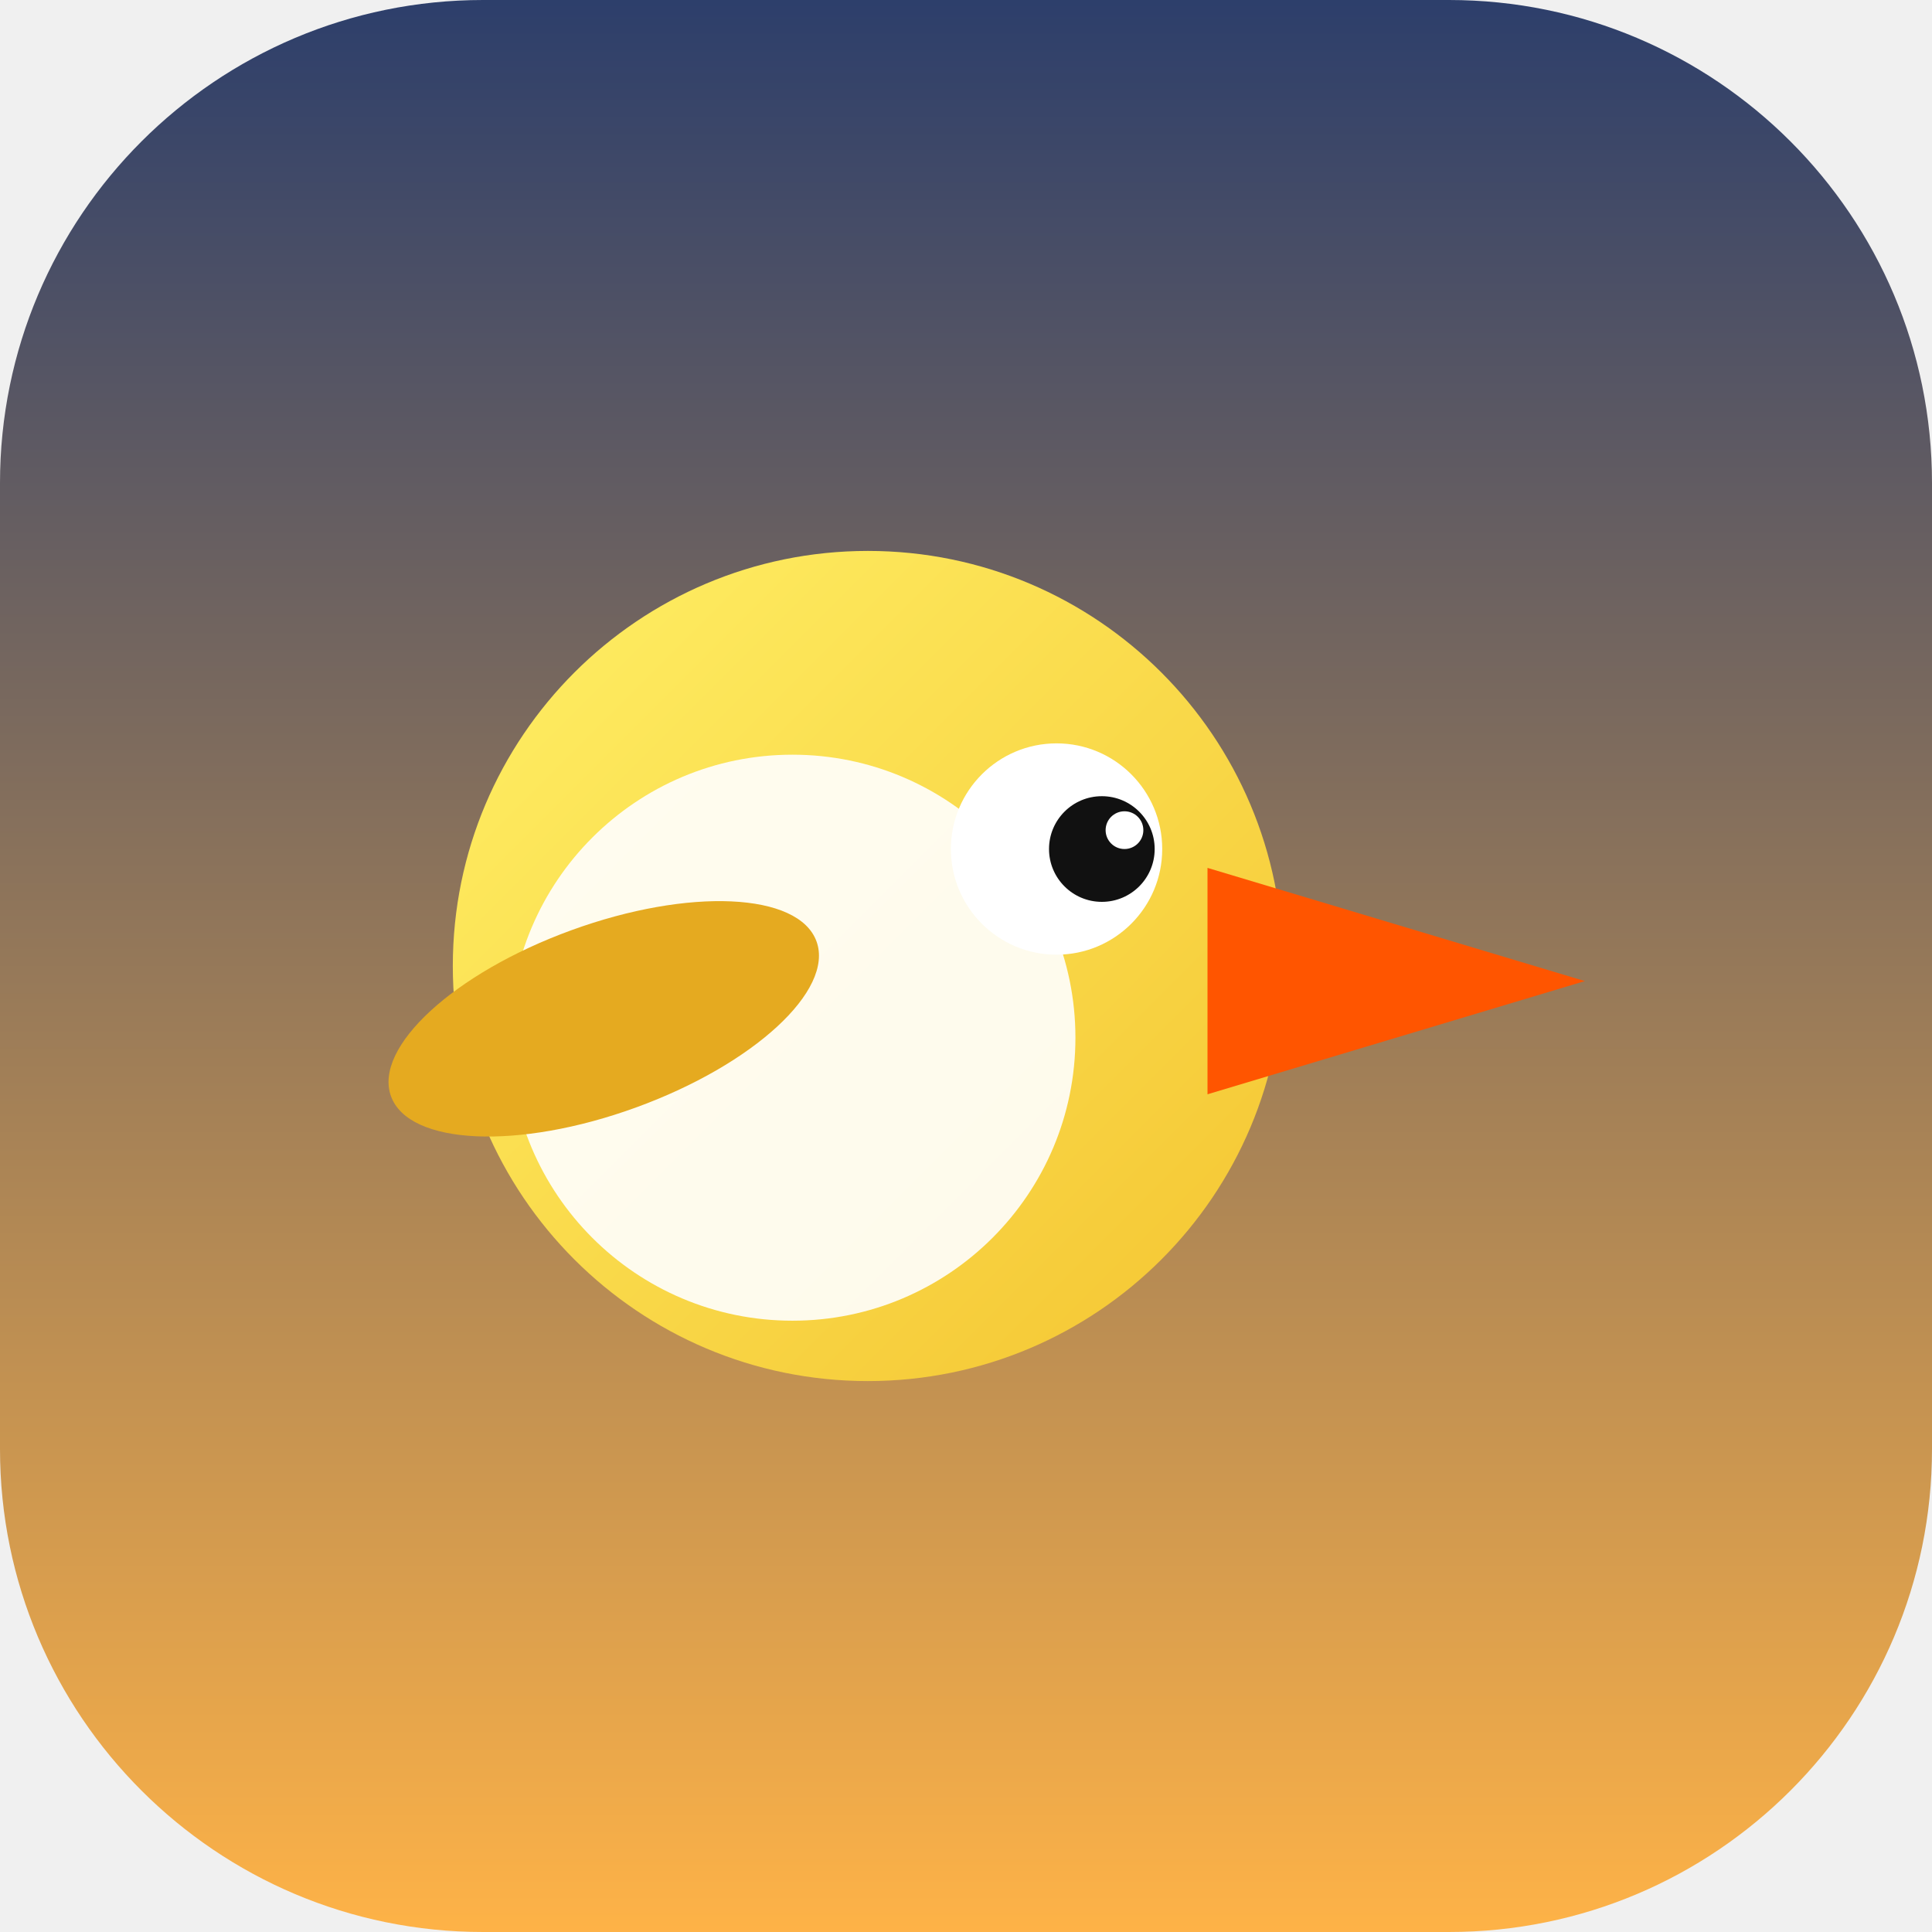
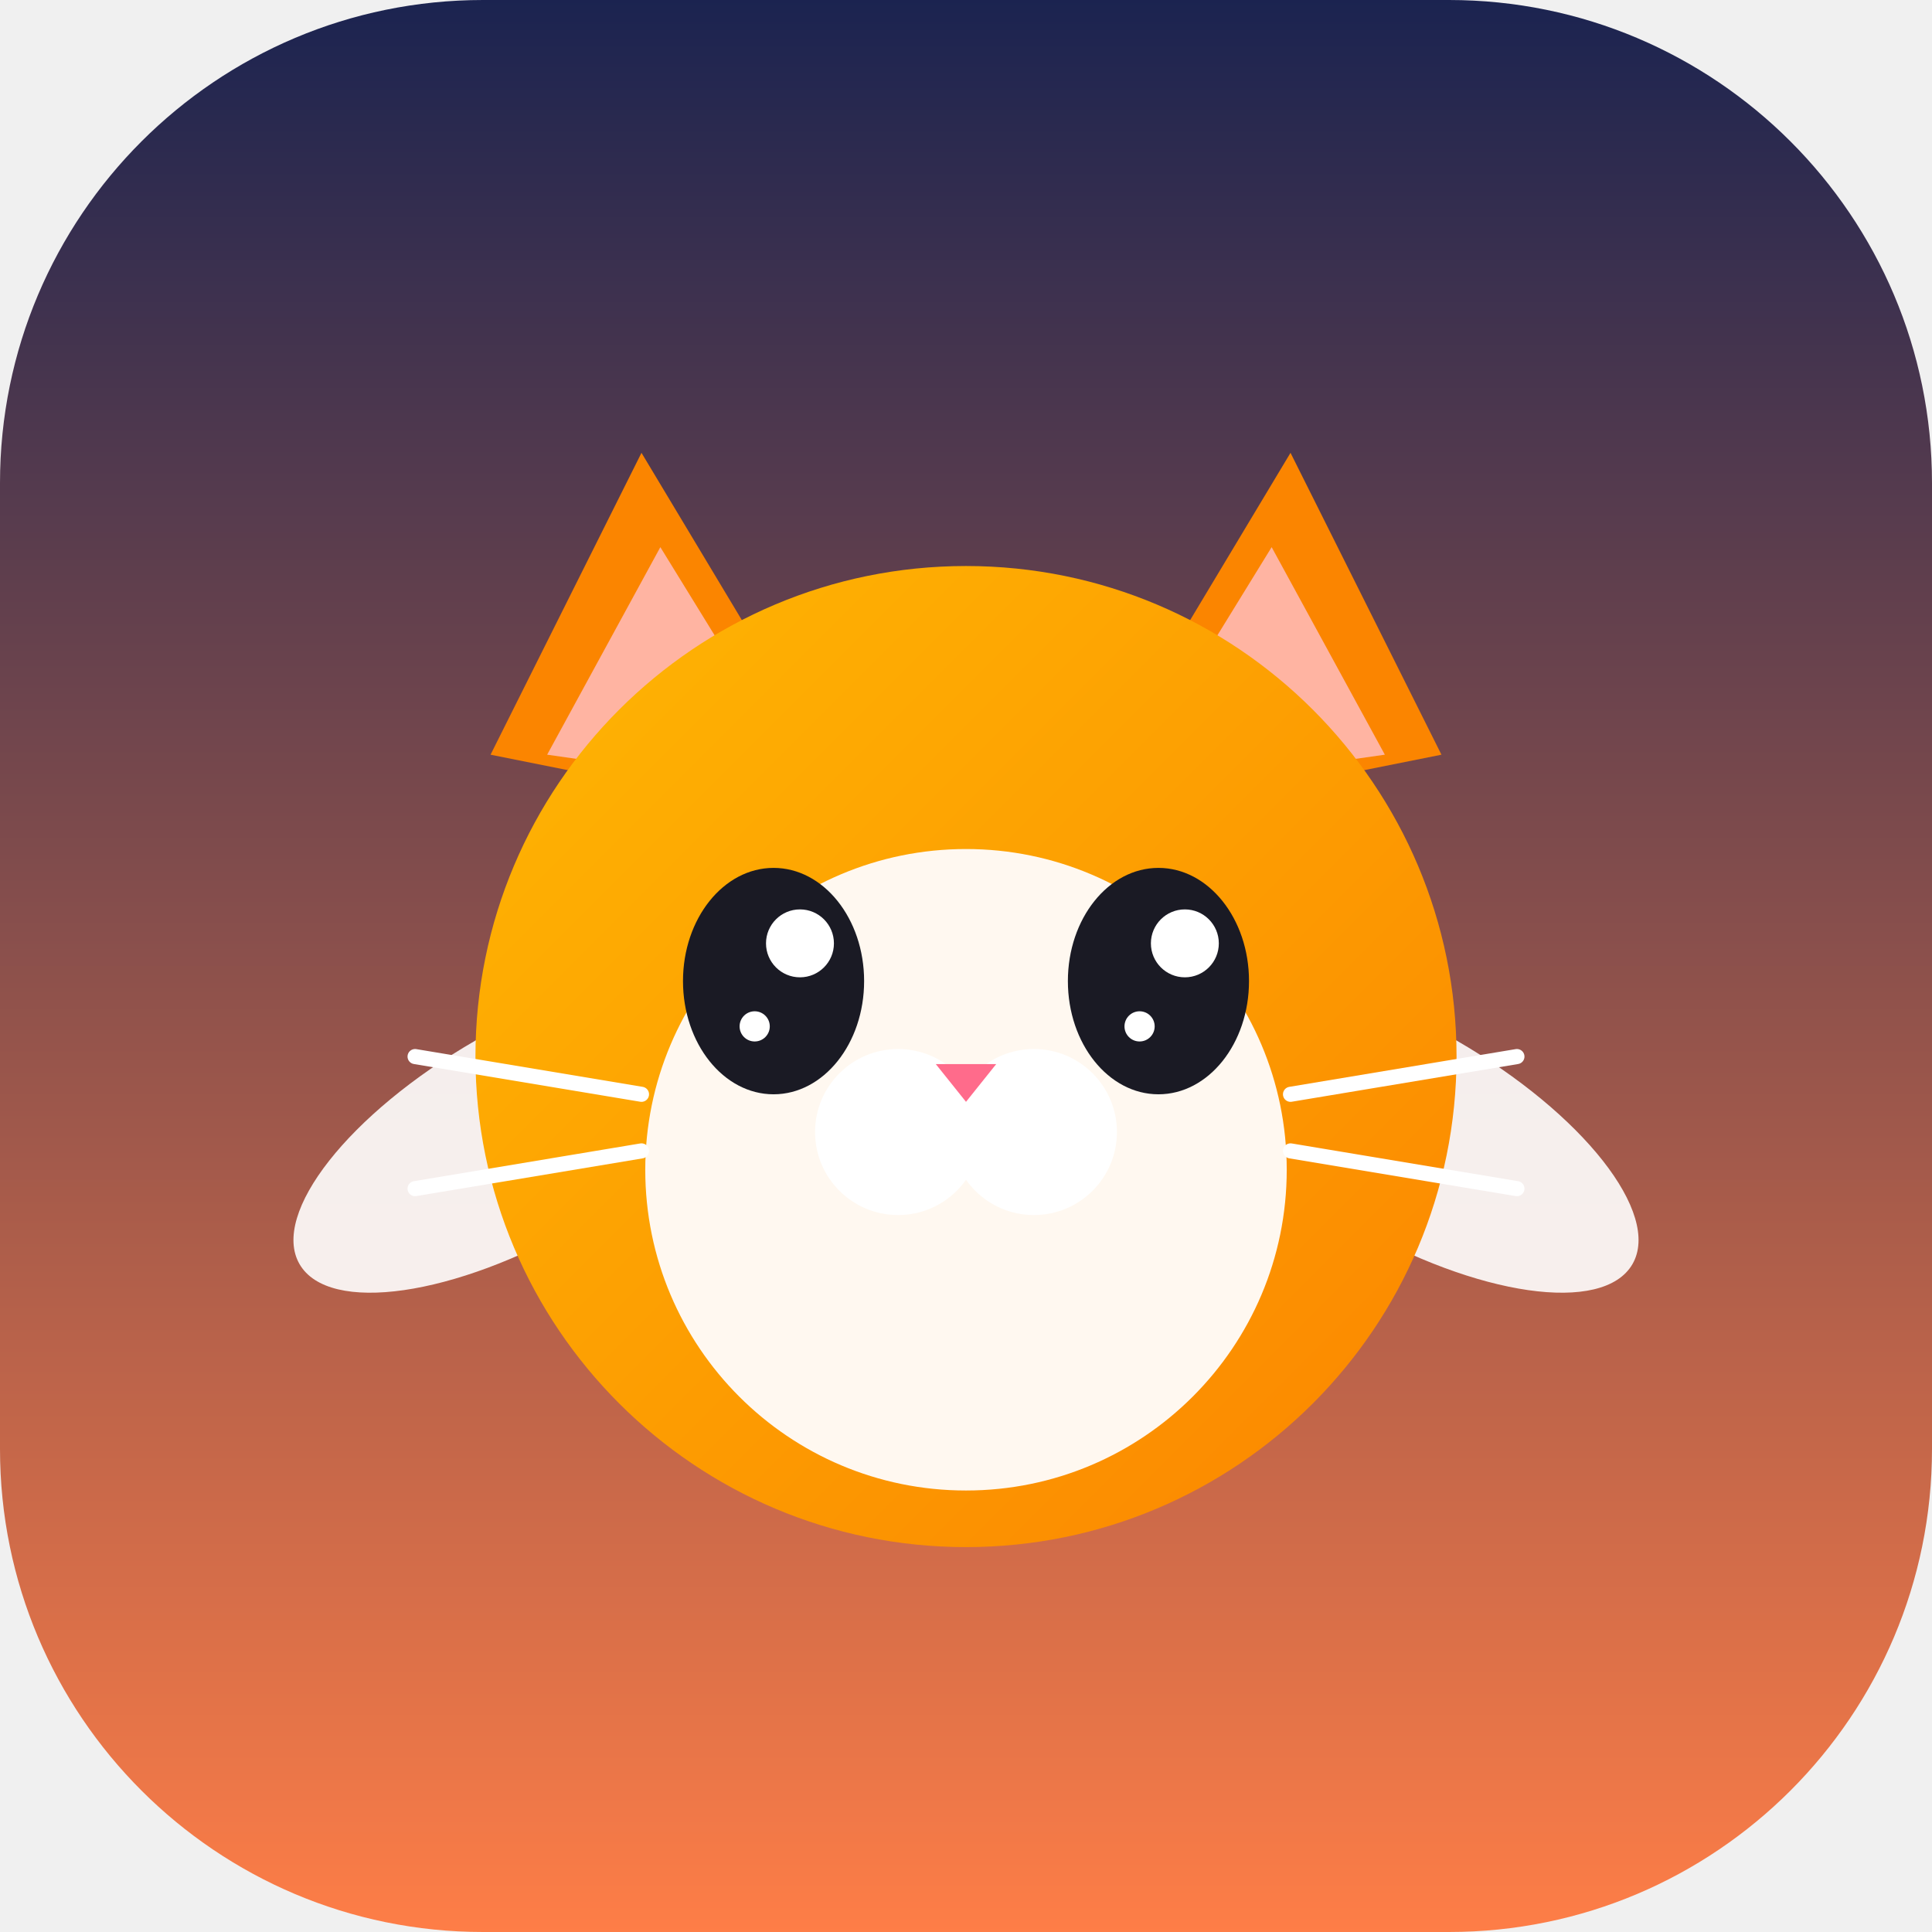
<svg xmlns="http://www.w3.org/2000/svg" viewBox="0 0 512 512">
  <defs>
    <linearGradient id="bg" x1="0%" y1="0%" x2="0%" y2="100%">
-       <stop offset="0%" stop-color="#2c3e6b" />
-       <stop offset="100%" stop-color="#ffb347" />
+       <stop offset="0%" stop-color="#1a2350" />
+       <stop offset="100%" stop-color="#ff7e47" />
    </linearGradient>
-     <linearGradient id="bird" x1="0%" y1="0%" x2="100%" y2="100%">
-       <stop offset="0%" stop-color="#fff066" />
-       <stop offset="100%" stop-color="#f4c430" />
+     <linearGradient id="cat" x1="0%" y1="0%" x2="100%" y2="100%">
+       <stop offset="0%" stop-color="#ffb703" />
+       <stop offset="100%" stop-color="#fb8500" />
    </linearGradient>
  </defs>
  <rect width="512" height="512" rx="128" fill="url(#bg)" />
-   <circle cx="230" cy="256" r="110" fill="url(#bird)" />
-   <circle cx="210" cy="275" r="75" fill="#ffffff" opacity="0.9" />
-   <polygon points="320,230 420,260 320,290" fill="#ff5500" />
-   <circle cx="280" cy="225" r="28" fill="#ffffff" />
-   <circle cx="292" cy="225" r="14" fill="#111111" />
-   <circle cx="298" cy="220" r="5" fill="#ffffff" />
-   <ellipse cx="160" cy="270" rx="60" ry="25" fill="#e5aa20" transform="rotate(-20 160 270)" />
+   <polygon points="170,120 230,220 130,200" fill="#fb8500" />
+   <polygon points="175,145 215,210 145,200" fill="#ffb4a2" />
+   <polygon points="342,120 282,220 382,200" fill="#fb8500" />
+   <polygon points="337,145 297,210 367,200" fill="#ffb4a2" />
+   <ellipse cx="140" cy="300" rx="70" ry="28" fill="#ffffff" opacity="0.9" transform="rotate(-30 140 300)" />
+   <ellipse cx="372" cy="300" rx="70" ry="28" fill="#ffffff" opacity="0.9" transform="rotate(30 372 300)" />
+   <circle cx="256" cy="280" r="130" fill="url(#cat)" />
+   <circle cx="256" cy="310" r="85" fill="#fff8f0" />
+   <ellipse cx="205" cy="260" rx="24" ry="30" fill="#1a1a24" />
+   <circle cx="212" cy="250" r="9" fill="#ffffff" />
+   <circle cx="200" cy="272" r="4" fill="#ffffff" />
+   <ellipse cx="307" cy="260" rx="24" ry="30" fill="#1a1a24" />
+   <circle cx="314" cy="250" r="9" fill="#ffffff" />
+   <circle cx="302" cy="272" r="4" fill="#ffffff" />
+   <circle cx="238" cy="300" r="22" fill="#ffffff" />
+   <circle cx="274" cy="300" r="22" fill="#ffffff" />
+   <polygon points="256,292 248,282 264,282" fill="#ff6b8b" />
+   <line x1="170" y1="290" x2="110" y2="280" stroke="#ffffff" stroke-width="4" stroke-linecap="round" />
+   <line x1="170" y1="305" x2="110" y2="315" stroke="#ffffff" stroke-width="4" stroke-linecap="round" />
+   <line x1="342" y1="290" x2="402" y2="280" stroke="#ffffff" stroke-width="4" stroke-linecap="round" />
+   <line x1="342" y1="305" x2="402" y2="315" stroke="#ffffff" stroke-width="4" stroke-linecap="round" />
</svg>
